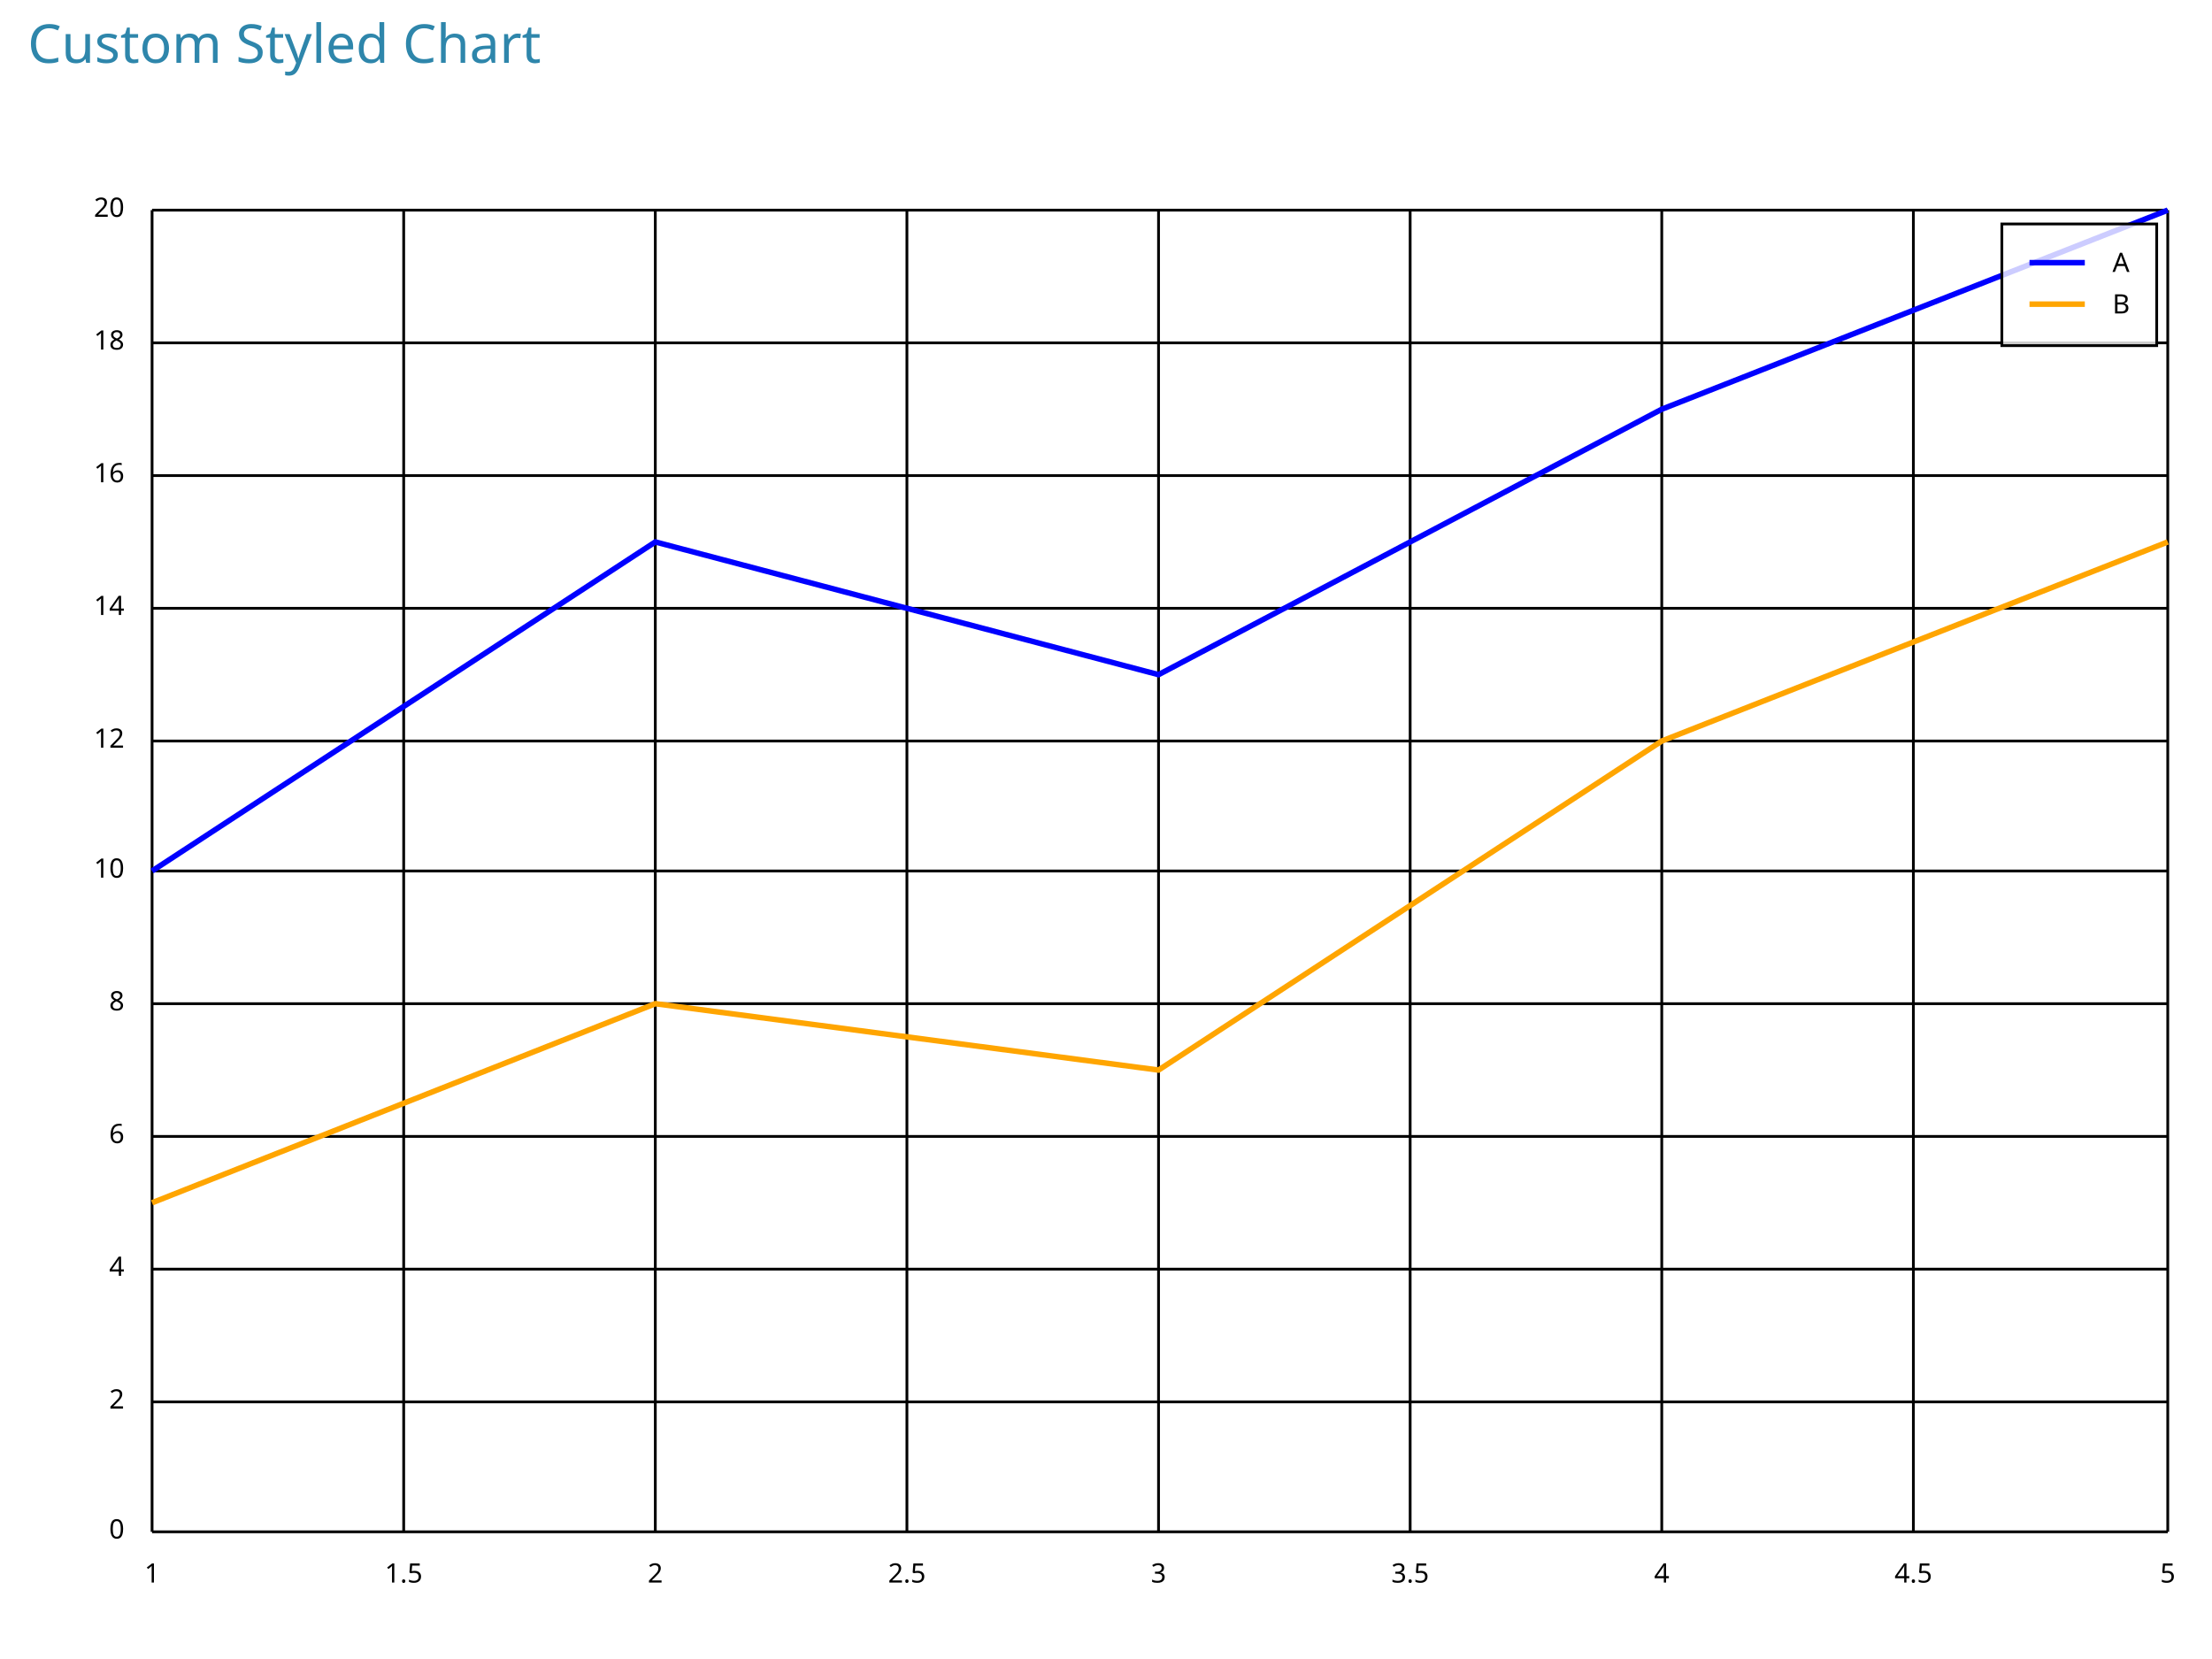
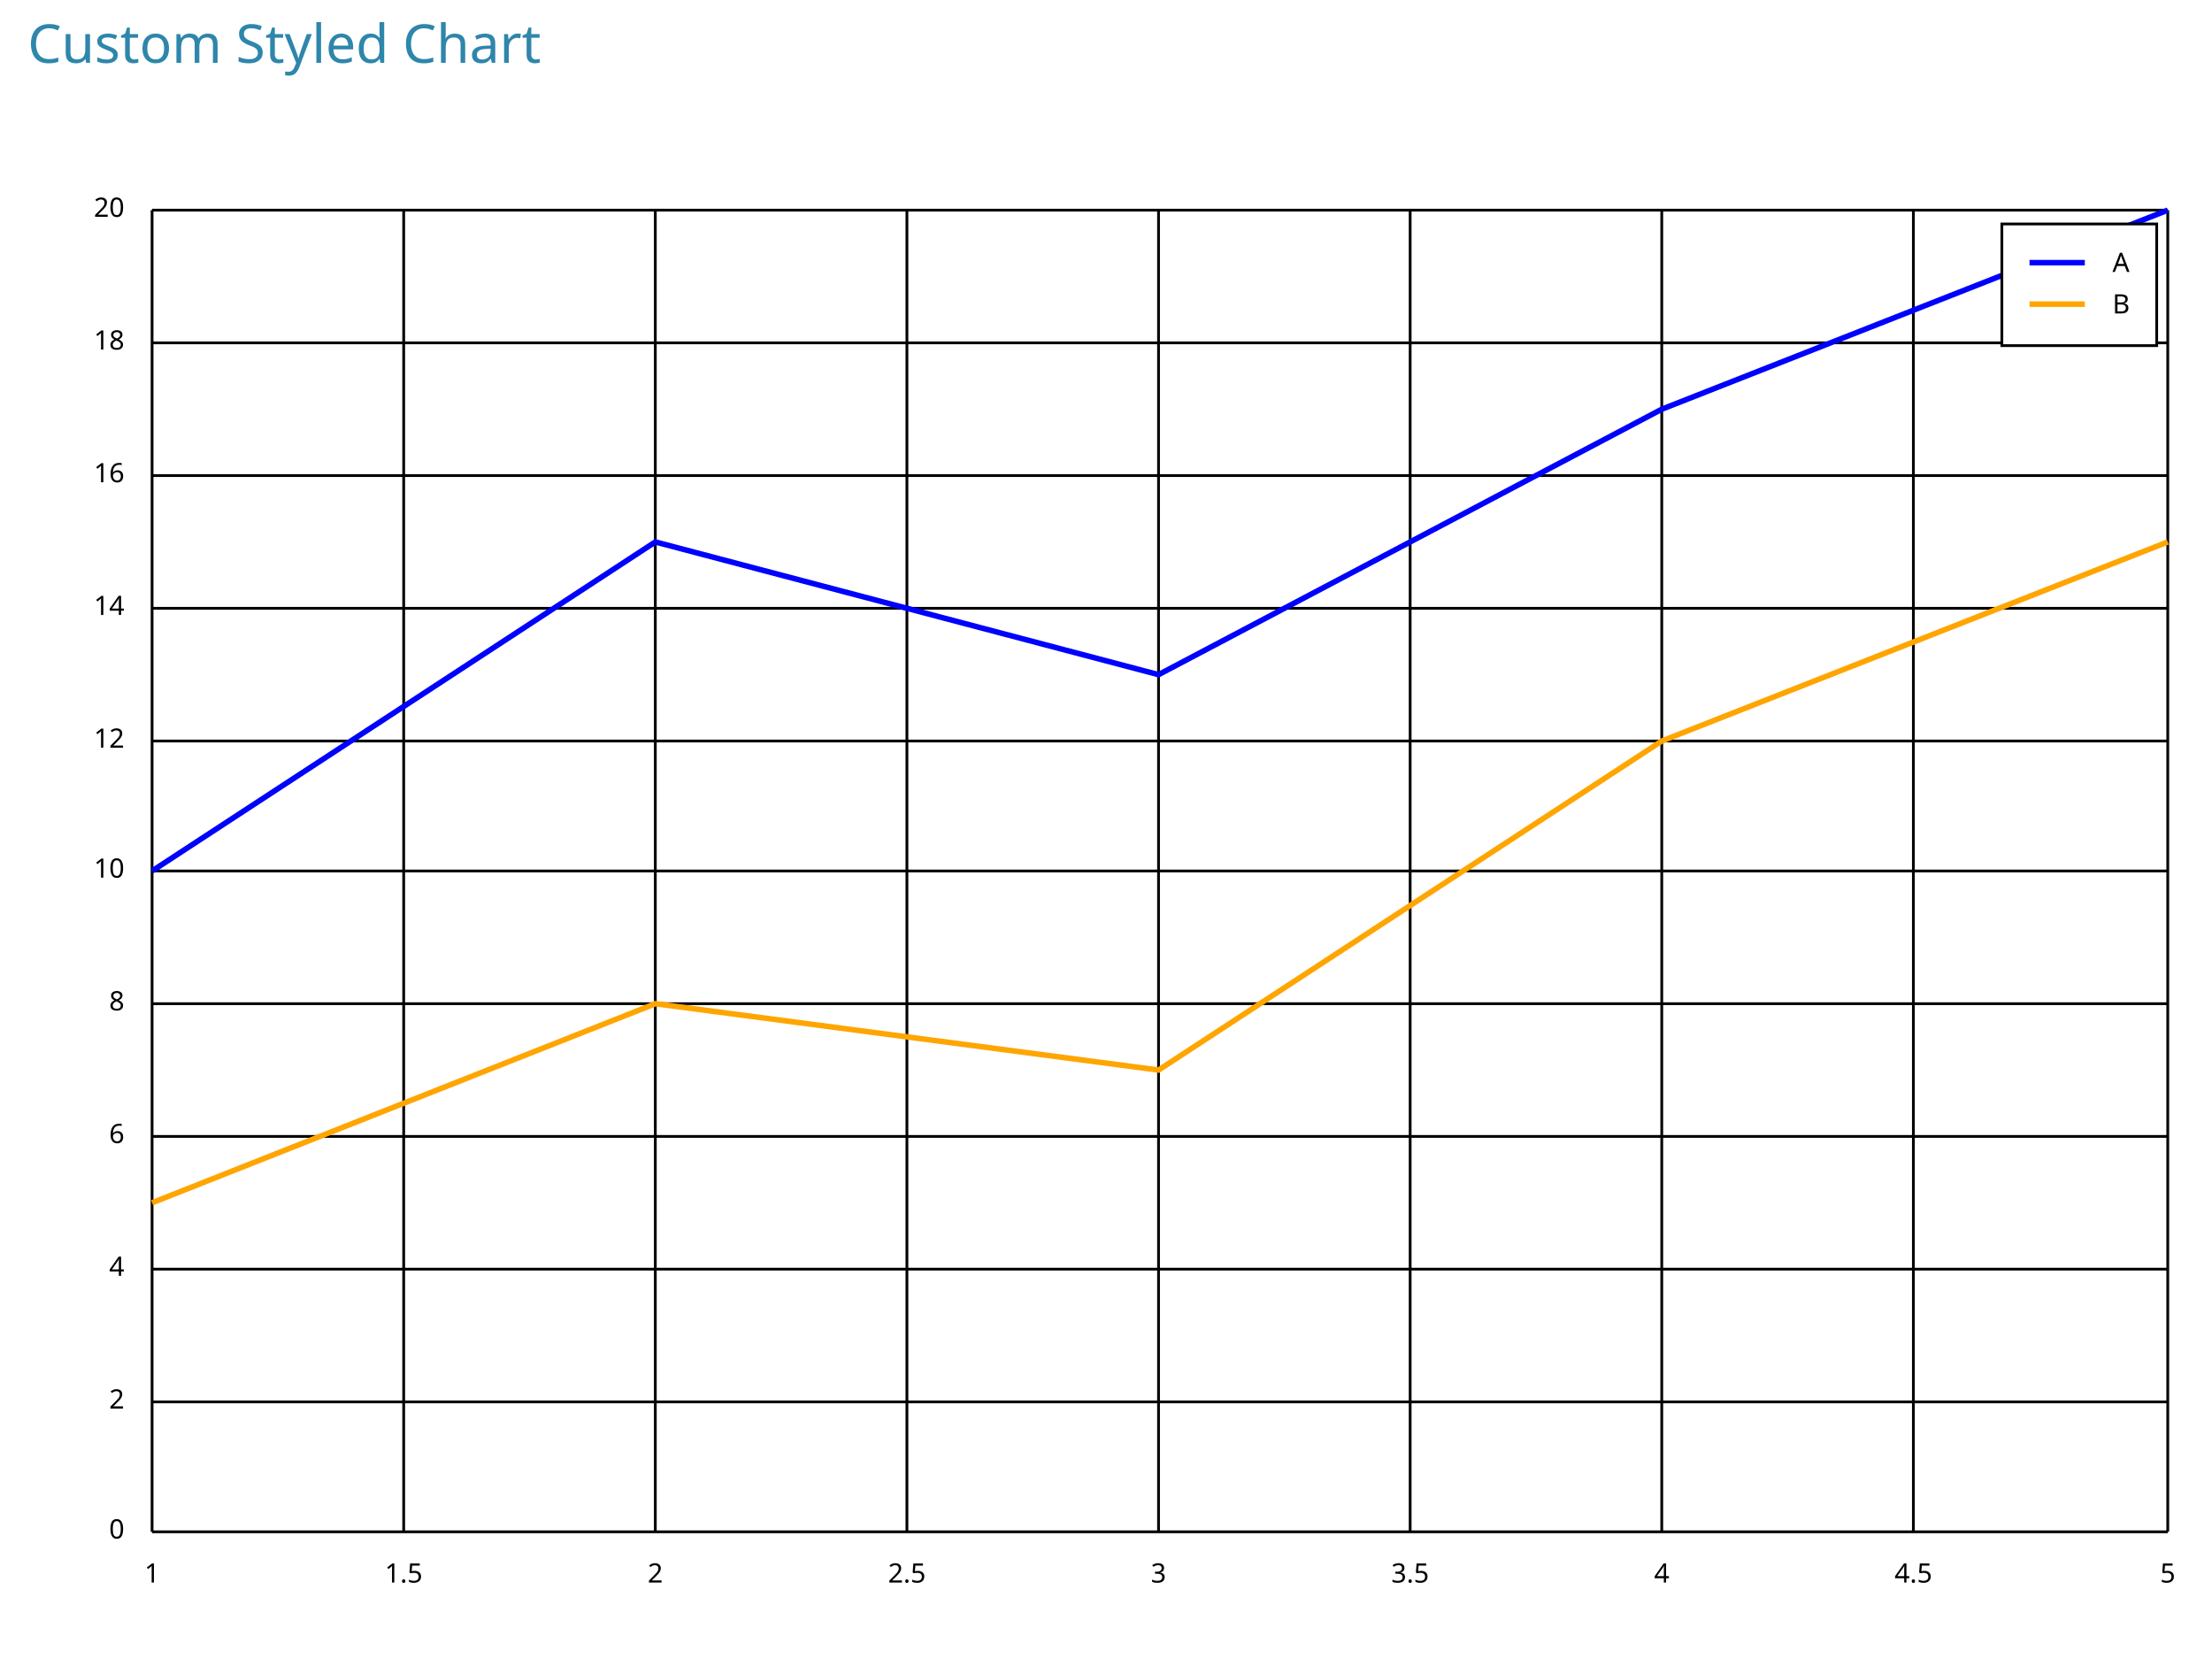
<svg xmlns="http://www.w3.org/2000/svg" width="800" height="600" viewBox="0 0 800 600">
  <rect x="0" y="0" width="800" height="600" opacity="1" fill="#FFFFFF" stroke="none" />
  <text x="10" y="8" dy="0.76em" text-anchor="start" font-family="sans-serif" font-size="19.355" opacity="1" fill="#2E86AB">
Custom Styled Chart
</text>
  <text x="400" y="59" dy="0.76em" text-anchor="middle" font-family="sans-serif" font-size="12.097" opacity="1" fill="#000000">

</text>
  <line opacity="1" stroke="#000000" stroke-width="1" x1="55" y1="554" x2="55" y2="76" />
  <line opacity="1" stroke="#000000" stroke-width="1" x1="146" y1="554" x2="146" y2="76" />
  <line opacity="1" stroke="#000000" stroke-width="1" x1="237" y1="554" x2="237" y2="76" />
  <line opacity="1" stroke="#000000" stroke-width="1" x1="328" y1="554" x2="328" y2="76" />
  <line opacity="1" stroke="#000000" stroke-width="1" x1="419" y1="554" x2="419" y2="76" />
  <line opacity="1" stroke="#000000" stroke-width="1" x1="510" y1="554" x2="510" y2="76" />
  <line opacity="1" stroke="#000000" stroke-width="1" x1="601" y1="554" x2="601" y2="76" />
  <line opacity="1" stroke="#000000" stroke-width="1" x1="692" y1="554" x2="692" y2="76" />
  <line opacity="1" stroke="#000000" stroke-width="1" x1="784" y1="554" x2="784" y2="76" />
  <line opacity="1" stroke="#000000" stroke-width="1" x1="55" y1="554" x2="784" y2="554" />
  <line opacity="1" stroke="#000000" stroke-width="1" x1="55" y1="507" x2="784" y2="507" />
  <line opacity="1" stroke="#000000" stroke-width="1" x1="55" y1="459" x2="784" y2="459" />
  <line opacity="1" stroke="#000000" stroke-width="1" x1="55" y1="411" x2="784" y2="411" />
  <line opacity="1" stroke="#000000" stroke-width="1" x1="55" y1="363" x2="784" y2="363" />
  <line opacity="1" stroke="#000000" stroke-width="1" x1="55" y1="315" x2="784" y2="315" />
  <line opacity="1" stroke="#000000" stroke-width="1" x1="55" y1="268" x2="784" y2="268" />
  <line opacity="1" stroke="#000000" stroke-width="1" x1="55" y1="220" x2="784" y2="220" />
  <line opacity="1" stroke="#000000" stroke-width="1" x1="55" y1="172" x2="784" y2="172" />
  <line opacity="1" stroke="#000000" stroke-width="1" x1="55" y1="124" x2="784" y2="124" />
  <line opacity="1" stroke="#000000" stroke-width="1" x1="55" y1="76" x2="784" y2="76" />
  <polyline fill="none" opacity="1" stroke="#FFFFFF" stroke-width="0" points="54,76 54,554 " />
  <text x="45" y="554" dy="0.5ex" text-anchor="end" font-family="sans-serif" font-size="9.677" opacity="1" fill="#000000">
0
</text>
  <polyline fill="none" opacity="1" stroke="#FFFFFF" stroke-width="0" points="49,554 54,554 " />
  <text x="45" y="507" dy="0.5ex" text-anchor="end" font-family="sans-serif" font-size="9.677" opacity="1" fill="#000000">
2
</text>
  <polyline fill="none" opacity="1" stroke="#FFFFFF" stroke-width="0" points="49,507 54,507 " />
  <text x="45" y="459" dy="0.5ex" text-anchor="end" font-family="sans-serif" font-size="9.677" opacity="1" fill="#000000">
4
</text>
  <polyline fill="none" opacity="1" stroke="#FFFFFF" stroke-width="0" points="49,459 54,459 " />
  <text x="45" y="411" dy="0.5ex" text-anchor="end" font-family="sans-serif" font-size="9.677" opacity="1" fill="#000000">
6
</text>
  <polyline fill="none" opacity="1" stroke="#FFFFFF" stroke-width="0" points="49,411 54,411 " />
  <text x="45" y="363" dy="0.5ex" text-anchor="end" font-family="sans-serif" font-size="9.677" opacity="1" fill="#000000">
8
</text>
  <polyline fill="none" opacity="1" stroke="#FFFFFF" stroke-width="0" points="49,363 54,363 " />
  <text x="45" y="315" dy="0.5ex" text-anchor="end" font-family="sans-serif" font-size="9.677" opacity="1" fill="#000000">
10
</text>
  <polyline fill="none" opacity="1" stroke="#FFFFFF" stroke-width="0" points="49,315 54,315 " />
  <text x="45" y="268" dy="0.5ex" text-anchor="end" font-family="sans-serif" font-size="9.677" opacity="1" fill="#000000">
12
</text>
  <polyline fill="none" opacity="1" stroke="#FFFFFF" stroke-width="0" points="49,268 54,268 " />
  <text x="45" y="220" dy="0.5ex" text-anchor="end" font-family="sans-serif" font-size="9.677" opacity="1" fill="#000000">
14
</text>
  <polyline fill="none" opacity="1" stroke="#FFFFFF" stroke-width="0" points="49,220 54,220 " />
  <text x="45" y="172" dy="0.5ex" text-anchor="end" font-family="sans-serif" font-size="9.677" opacity="1" fill="#000000">
16
</text>
  <polyline fill="none" opacity="1" stroke="#FFFFFF" stroke-width="0" points="49,172 54,172 " />
  <text x="45" y="124" dy="0.5ex" text-anchor="end" font-family="sans-serif" font-size="9.677" opacity="1" fill="#000000">
18
</text>
  <polyline fill="none" opacity="1" stroke="#FFFFFF" stroke-width="0" points="49,124 54,124 " />
  <text x="45" y="76" dy="0.5ex" text-anchor="end" font-family="sans-serif" font-size="9.677" opacity="1" fill="#000000">
20
</text>
  <polyline fill="none" opacity="1" stroke="#FFFFFF" stroke-width="0" points="49,76 54,76 " />
  <polyline fill="none" opacity="1" stroke="#FFFFFF" stroke-width="0" points="55,555 784,555 " />
  <text x="55" y="565" dy="0.76em" text-anchor="middle" font-family="sans-serif" font-size="9.677" opacity="1" fill="#000000">
1
</text>
  <polyline fill="none" opacity="1" stroke="#FFFFFF" stroke-width="0" points="55,555 55,560 " />
  <text x="146" y="565" dy="0.76em" text-anchor="middle" font-family="sans-serif" font-size="9.677" opacity="1" fill="#000000">
1.5
</text>
  <polyline fill="none" opacity="1" stroke="#FFFFFF" stroke-width="0" points="146,555 146,560 " />
  <text x="237" y="565" dy="0.76em" text-anchor="middle" font-family="sans-serif" font-size="9.677" opacity="1" fill="#000000">
2
</text>
  <polyline fill="none" opacity="1" stroke="#FFFFFF" stroke-width="0" points="237,555 237,560 " />
  <text x="328" y="565" dy="0.76em" text-anchor="middle" font-family="sans-serif" font-size="9.677" opacity="1" fill="#000000">
2.5
</text>
  <polyline fill="none" opacity="1" stroke="#FFFFFF" stroke-width="0" points="328,555 328,560 " />
  <text x="419" y="565" dy="0.76em" text-anchor="middle" font-family="sans-serif" font-size="9.677" opacity="1" fill="#000000">
3
</text>
  <polyline fill="none" opacity="1" stroke="#FFFFFF" stroke-width="0" points="419,555 419,560 " />
  <text x="510" y="565" dy="0.76em" text-anchor="middle" font-family="sans-serif" font-size="9.677" opacity="1" fill="#000000">
3.5
</text>
  <polyline fill="none" opacity="1" stroke="#FFFFFF" stroke-width="0" points="510,555 510,560 " />
  <text x="601" y="565" dy="0.76em" text-anchor="middle" font-family="sans-serif" font-size="9.677" opacity="1" fill="#000000">
4
</text>
  <polyline fill="none" opacity="1" stroke="#FFFFFF" stroke-width="0" points="601,555 601,560 " />
  <text x="692" y="565" dy="0.76em" text-anchor="middle" font-family="sans-serif" font-size="9.677" opacity="1" fill="#000000">
4.5
</text>
  <polyline fill="none" opacity="1" stroke="#FFFFFF" stroke-width="0" points="692,555 692,560 " />
  <text x="784" y="565" dy="0.76em" text-anchor="middle" font-family="sans-serif" font-size="9.677" opacity="1" fill="#000000">
5
</text>
  <polyline fill="none" opacity="1" stroke="#FFFFFF" stroke-width="0" points="784,555 784,560 " />
  <polyline fill="none" opacity="1" stroke="#0000FF" stroke-width="2" points="55,315 237,196 419,244 601,148 784,76 " />
  <polyline fill="none" opacity="1" stroke="#FFA500" stroke-width="2" points="55,435 237,363 419,387 601,268 784,196 " />
-   <rect x="724" y="81" width="56" height="44" opacity="0.8" fill="#FFFFFF" stroke="none" />
+   <rect x="724" y="81" width="56" height="44" opacity="1" fill="#FFFFFF" stroke="none" />
  <rect x="724" y="81" width="56" height="44" opacity="1" fill="none" stroke="#000000" />
  <text x="764" y="91" dy="0.76em" text-anchor="start" font-family="sans-serif" font-size="9.677" opacity="1" fill="#000000">
A
</text>
  <text x="764" y="106" dy="0.76em" text-anchor="start" font-family="sans-serif" font-size="9.677" opacity="1" fill="#000000">
B
</text>
  <polyline fill="none" opacity="1" stroke="#0000FF" stroke-width="2" points="734,95 754,95 " />
  <polyline fill="none" opacity="1" stroke="#FFA500" stroke-width="2" points="734,110 754,110 " />
</svg>
